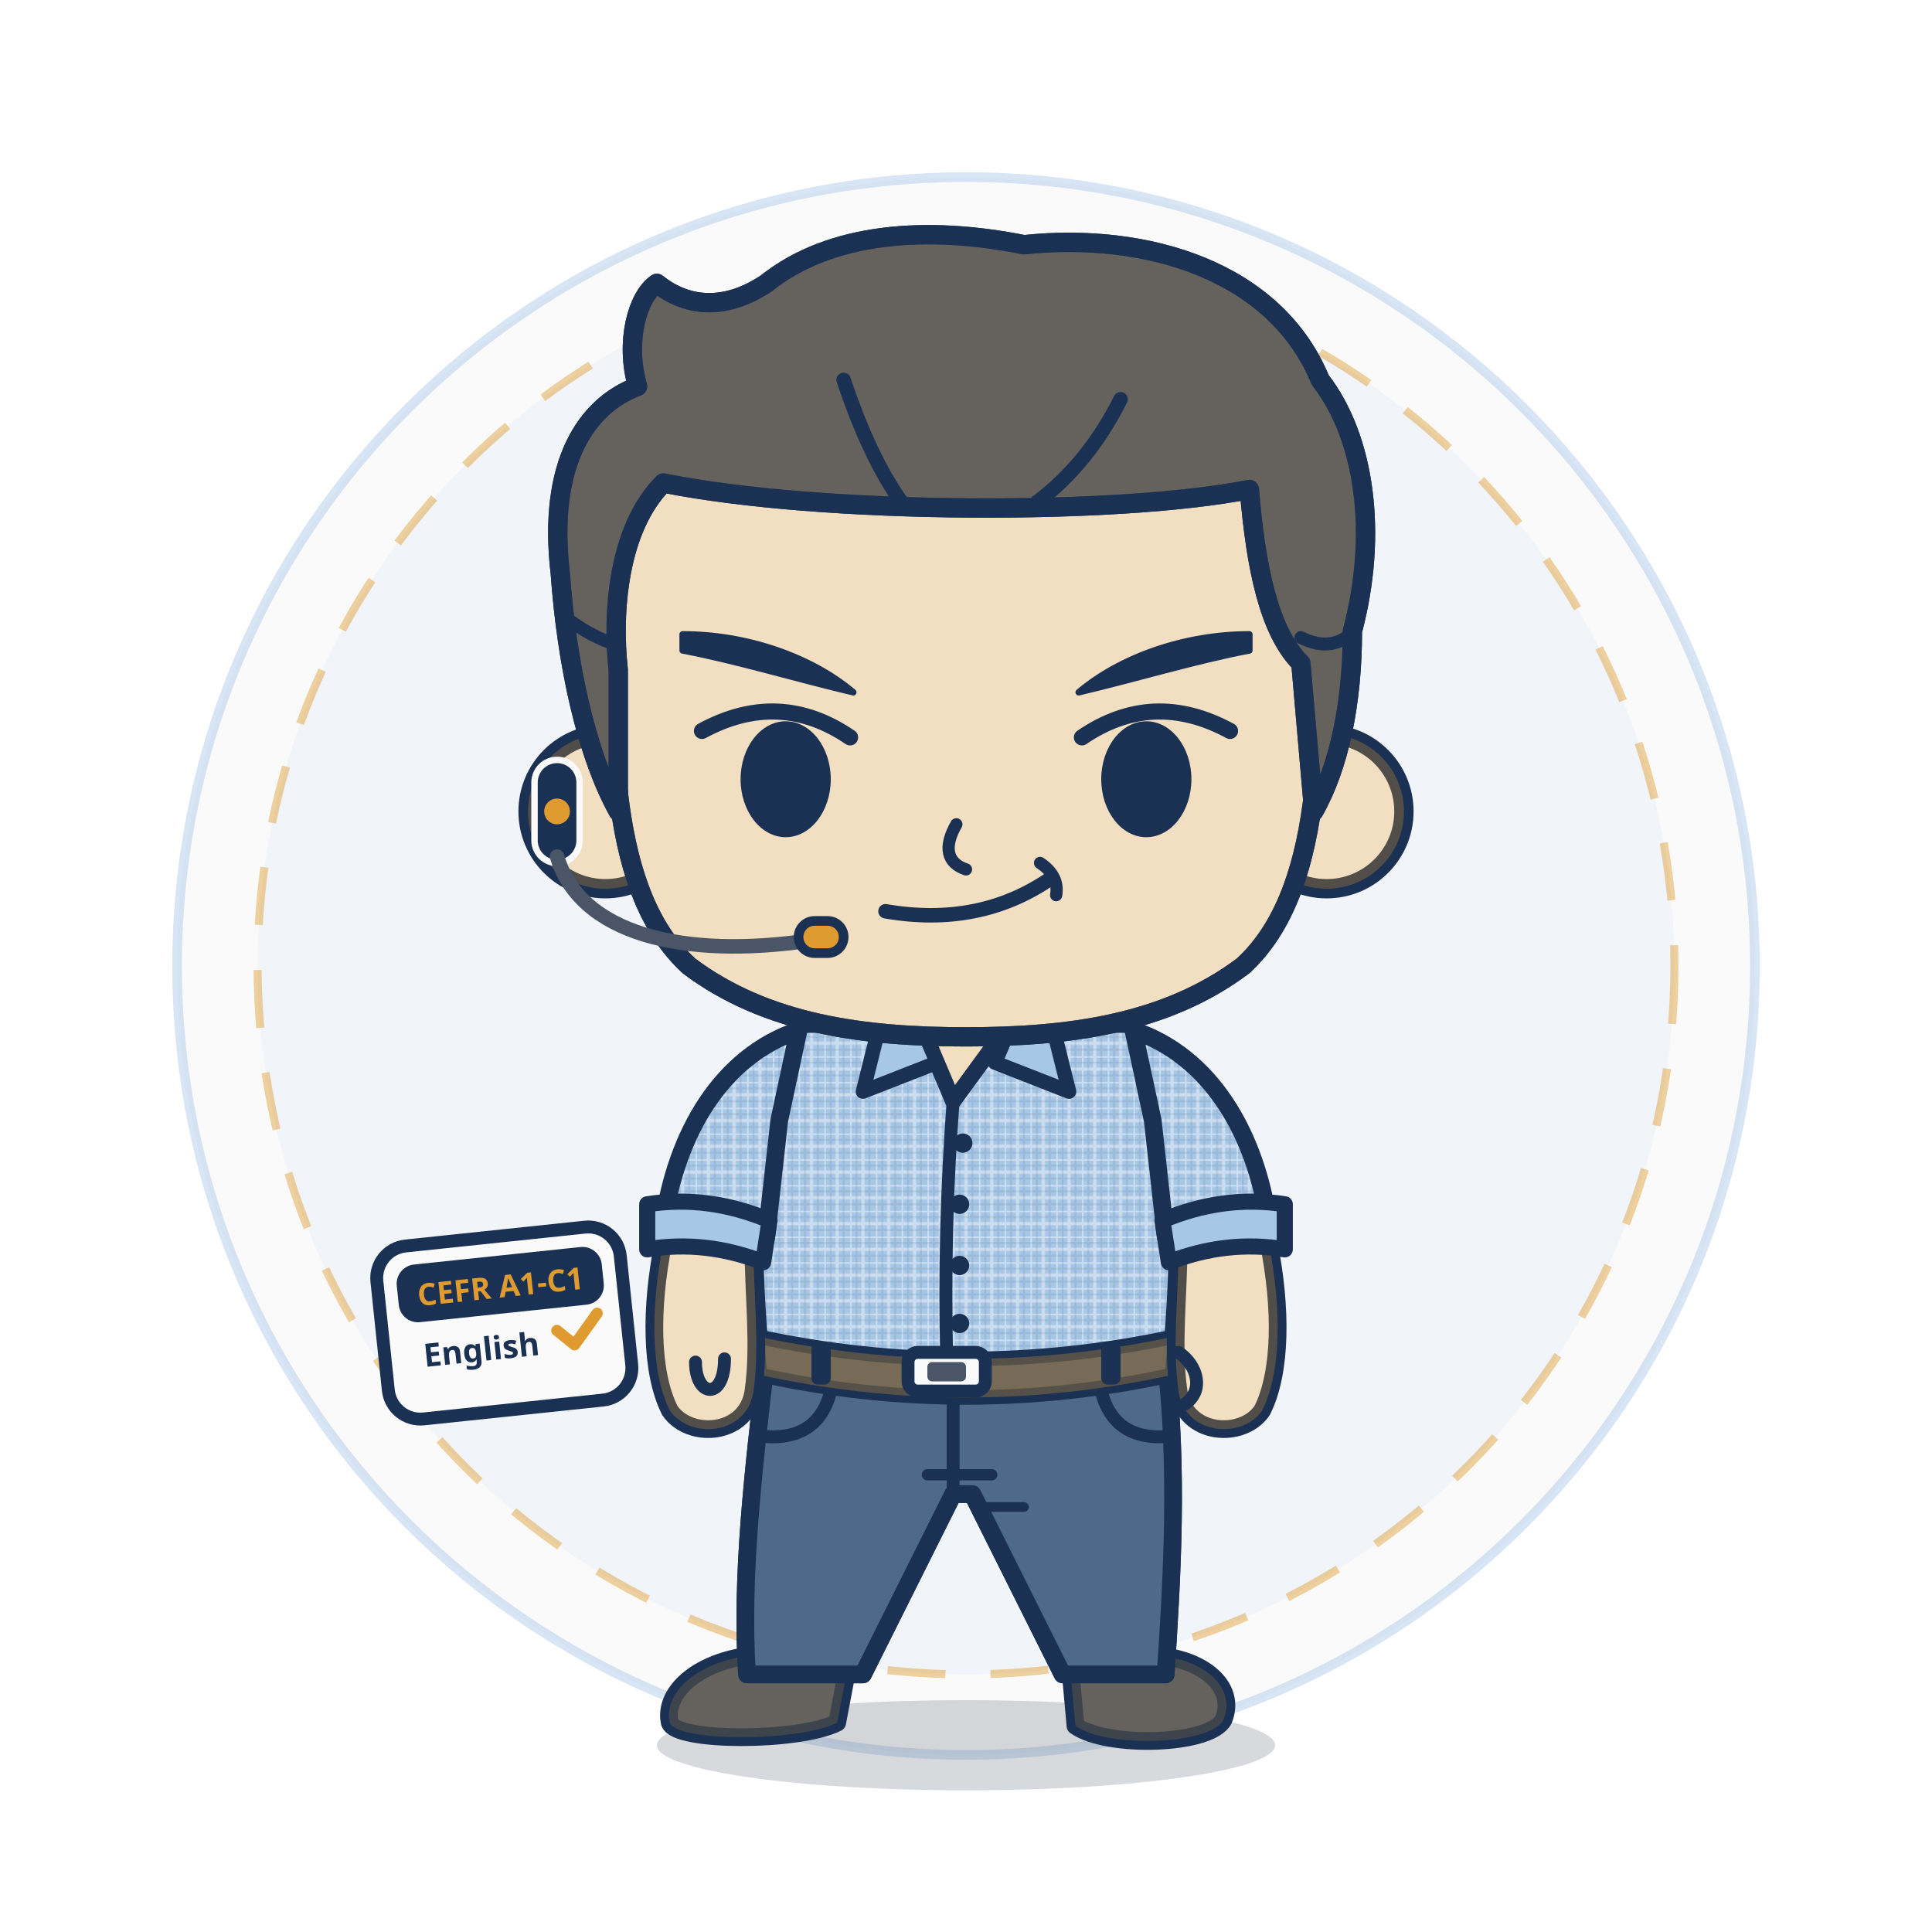
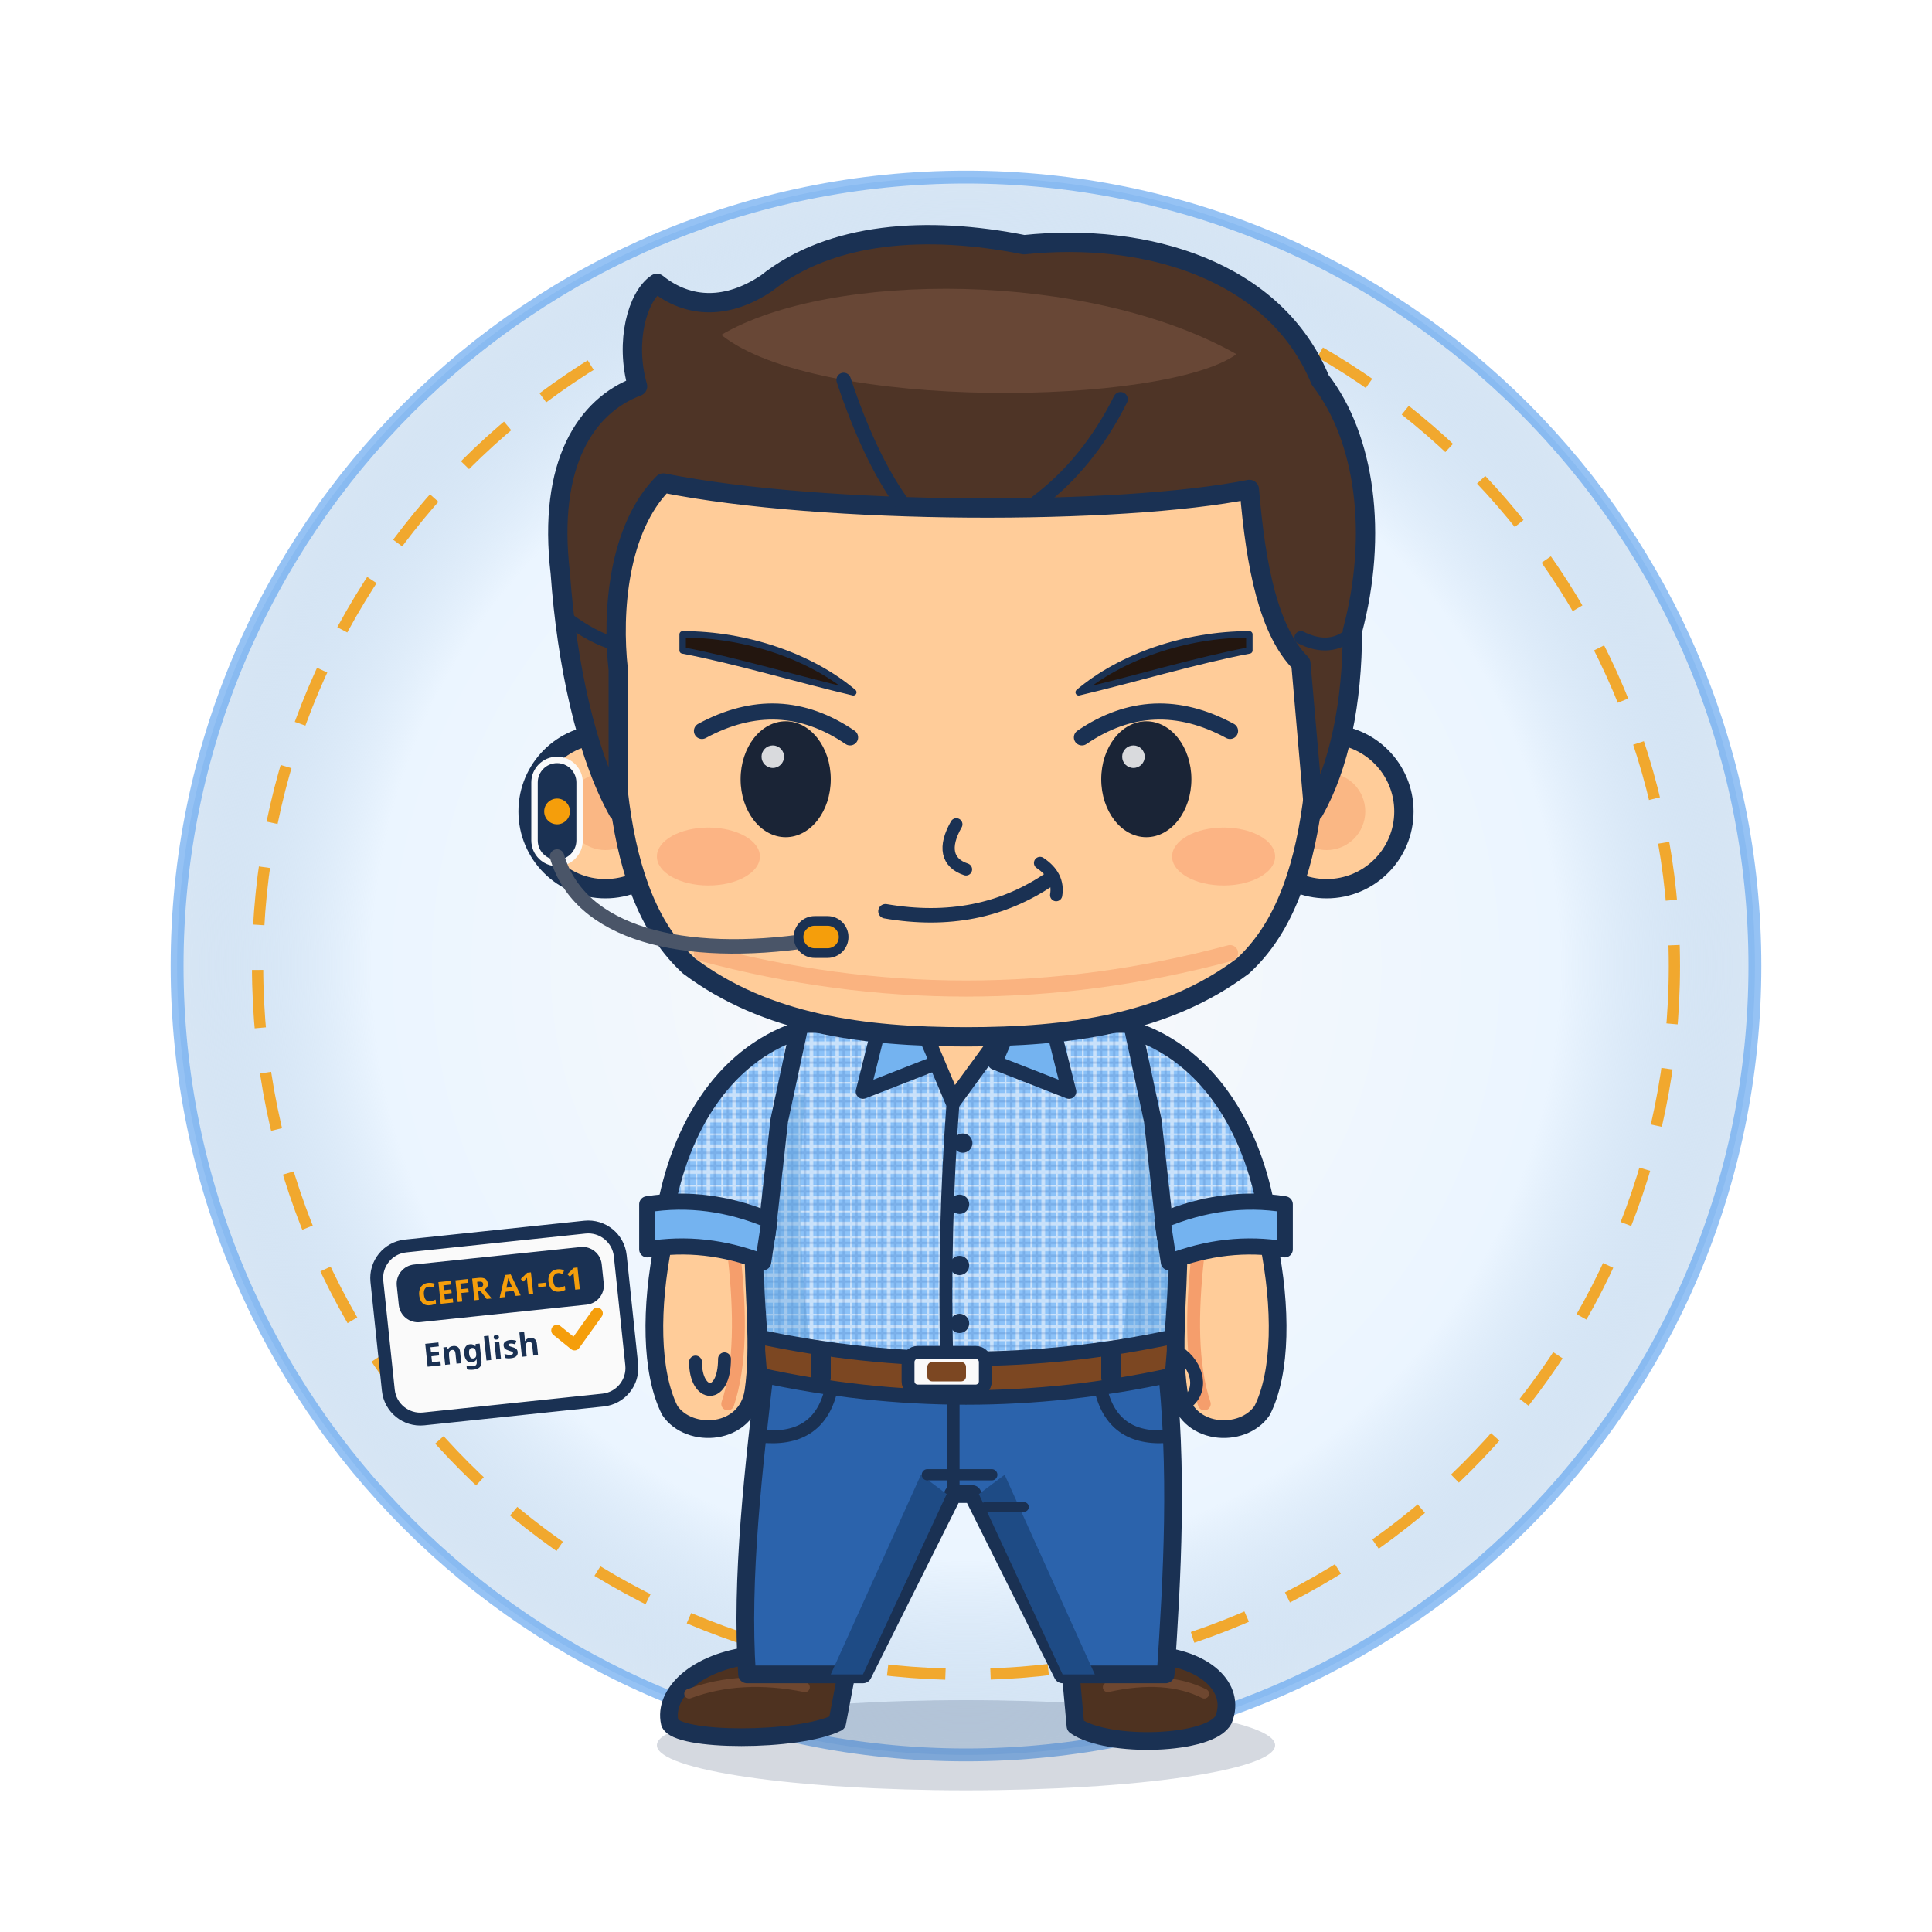
<svg xmlns="http://www.w3.org/2000/svg" viewBox="0 0 600 600" width="100%" height="100%" role="img" aria-labelledby="ivan-title">
  <defs>
    <style>
      .rig-layer {
        transform-box: view-box;
        transition: transform 0.25s ease-out, opacity 0.15s ease-in-out;
      }
      @keyframes auraPulse {
-         0%, 100% { transform: scale(1); opacity: 0.92; }
+         0%, 100% { transform: scale(1); opacity: 0.95; }
        50% { transform: scale(1.03); opacity: 1; }
      }
      #bg-aura {
        animation: auraPulse 3.5s ease-in-out infinite;
      }
    </style>
    <pattern id="chambray-weave" width="8" height="8" patternUnits="userSpaceOnUse">
-       <rect width="8" height="8" fill="#A7C7E7" />
-       <path d="M 0 0 L 8 0 M 0 4 L 8 4 M 0 0 L 0 8 M 4 0 L 4 8" stroke="#FAFAFA" stroke-width="1" stroke-opacity="0.45" />
-       <path d="M 2 0 L 2 8 M 6 0 L 6 8 M 0 2 L 8 2 M 0 6 L 8 6" stroke="#4A5568" stroke-width="0.6" stroke-opacity="0.12" />
+       <rect width="8" height="8" fill="#8CC2F8" />
+       <path d="M 0 0 L 8 0 M 0 4 L 8 4 M 0 0 L 0 8 M 4 0 L 4 8" stroke="#FAFAFA" stroke-width="1.1" stroke-opacity="0.55" />
+       <path d="M 2 0 L 2 8 M 6 0 L 6 8 M 0 2 L 8 2 M 0 6 L 8 6" stroke="#285EA8" stroke-width="0.7" stroke-opacity="0.18" />
    </pattern>
+     <radialGradient id="ivan-aura-grad" cx="50%" cy="50%" r="50%">
+       <stop offset="0%" stop-color="#FAFAFA" stop-opacity="1" />
+       <stop offset="75%" stop-color="#EBF5FF" stop-opacity="1" />
+       <stop offset="100%" stop-color="#A7C7E7" stop-opacity="0.45" />
+     </radialGradient>
  </defs>
  <g id="bg-aura" class="rig-layer" transform-origin="300 320" style="transform-origin: 300px 320px;">
-     <circle cx="300" cy="300" r="245" fill="#FAFAFA" stroke="#A7C7E7" stroke-width="3" stroke-opacity="0.45" />
-     <circle cx="300" cy="300" r="220" fill="#A7C7E7" fill-opacity="0.1" stroke="#E09B30" stroke-width="2.5" stroke-dasharray="18 14" stroke-opacity="0.45" />
-     <ellipse cx="300" cy="542" rx="96" ry="14" fill="#4A5568" fill-opacity="0.22" />
+     <circle cx="300" cy="300" r="245" fill="url(#ivan-aura-grad)" stroke="#68A8F0" stroke-width="4" stroke-opacity="0.7" />
+     <circle cx="300" cy="300" r="220" fill="none" stroke="#F59E0B" stroke-width="3.5" stroke-dasharray="18 14" stroke-opacity="0.85" />
+     <ellipse cx="300" cy="542" rx="96" ry="14" fill="#1A3153" fill-opacity="0.18" />
  </g>
  <g id="torso" class="rig-layer" transform-origin="300 430" style="transform-origin: 300px 430px;">
    <g id="shoes">
-       <path d="M 234 514 C 216 516 206 526 208 535 C 210 541 248 541 260 535 L 264 514 Z" fill="#4A5568" stroke="#1A3153" stroke-width="5.5" stroke-linejoin="round" />
-       <path d="M 234 514 C 216 516 206 526 208 535 C 210 541 248 541 260 535 L 264 514 Z" fill="#E09B30" fill-opacity="0.18" />
-       <path d="M 332 514 L 334 536 C 344 543 376 542 380 534 C 384 524 374 515 358 514 Z" fill="#4A5568" stroke="#1A3153" stroke-width="5.5" stroke-linejoin="round" />
-       <path d="M 332 514 L 334 536 C 344 543 376 542 380 534 C 384 524 374 515 358 514 Z" fill="#E09B30" fill-opacity="0.18" />
+       <path d="M 234 514 C 216 516 206 526 208 535 C 210 541 248 541 260 535 L 264 514 Z" fill="#4E3220" stroke="#1A3153" stroke-width="5.5" stroke-linejoin="round" />
+       <path d="M 214 526 Q 230 520 250 524" fill="none" stroke="#6E4730" stroke-width="3" stroke-linecap="round" />
+       <path d="M 332 514 L 334 536 C 344 543 376 542 380 534 C 384 524 374 515 358 514 Z" fill="#4E3220" stroke="#1A3153" stroke-width="5.5" stroke-linejoin="round" />
+       <path d="M 344 524 Q 362 520 374 526" fill="none" stroke="#6E4730" stroke-width="3" stroke-linecap="round" />
    </g>
    <g id="jeans">
-       <path d="M 238 422 L 362 422 C 366 456 364 490 362 520 L 330 520 L 302 464 L 296 464 L 268 520 L 232 520 C 230 490 234 456 238 422 Z" fill="#1A3153" stroke="#1A3153" stroke-width="5.5" stroke-linejoin="round" />
-       <path d="M 238 422 L 362 422 C 366 456 364 490 362 520 L 330 520 L 302 464 L 296 464 L 268 520 L 232 520 C 230 490 234 456 238 422 Z" fill="#A7C7E7" fill-opacity="0.38" stroke="#1A3153" stroke-width="5.5" stroke-linejoin="round" />
+       <path d="M 238 422 L 362 422 C 366 456 364 490 362 520 L 330 520 L 302 464 L 296 464 L 268 520 L 232 520 C 230 490 234 456 238 422 Z" fill="#2B63AC" stroke="#1A3153" stroke-width="5.5" stroke-linejoin="round" />
+       <path d="M 294 464 L 268 520 L 258 520 L 286 458 Z" fill="#1E4B85" />
+       <path d="M 304 464 L 330 520 L 340 520 L 312 458 Z" fill="#1E4B85" />
      <path d="M 236 446 Q 254 448 258 432" fill="none" stroke="#1A3153" stroke-width="4" stroke-linecap="round" />
      <path d="M 364 446 Q 346 448 342 432" fill="none" stroke="#1A3153" stroke-width="4" stroke-linecap="round" />
      <line x1="296" y1="434" x2="296" y2="462" stroke="#1A3153" stroke-width="4" stroke-linecap="round" />
      <line x1="288" y1="458" x2="308" y2="458" stroke="#1A3153" stroke-width="3.5" stroke-linecap="round" />
      <line x1="306" y1="468" x2="318" y2="468" stroke="#1A3153" stroke-width="3" stroke-linecap="round" />
    </g>
-     <path d="M 276 310 L 324 310 L 320 348 L 280 348 Z" fill="#FAFAFA" stroke="#1A3153" stroke-width="5" />
-     <path d="M 276 310 L 324 310 L 320 348 L 280 348 Z" fill="#E09B30" fill-opacity="0.28" />
+     <path d="M 276 310 L 324 310 L 320 348 L 280 348 Z" fill="#FFCC99" stroke="#1A3153" stroke-width="5" />
+     <path d="M 280 314 Q 300 326 320 314" fill="none" stroke="#F0A36A" stroke-width="4" />
    <g id="shirt-body">
      <path d="M 250 318 C 234 326 232 372 236 420 Q 300 432 364 420 C 368 372 366 326 350 318 Z" fill="url(#chambray-weave)" stroke="#1A3153" stroke-width="5.5" stroke-linejoin="round" />
-       <polygon points="285,316 296,342 315,316" fill="#FAFAFA" />
-       <polygon points="285,316 296,342 315,316" fill="#E09B30" fill-opacity="0.28" />
-       <polyline points="285,316 296,342 315,316" fill="none" stroke="#1A3153" stroke-width="5" stroke-linejoin="round" />
-       <polygon points="274,315 268,339 291,330 285,316" fill="#A7C7E7" stroke="#1A3153" stroke-width="4.5" stroke-linejoin="round" />
-       <polygon points="326,315 332,339 309,330 315,316" fill="#A7C7E7" stroke="#1A3153" stroke-width="4.5" stroke-linejoin="round" />
+       <path d="M 240 340 C 236 368 236 396 239 418 L 252 420 C 248 394 248 366 250 340 Z" fill="#5B9BD5" fill-opacity="0.35" />
+       <path d="M 360 340 C 364 368 364 396 361 418 L 348 420 C 352 394 352 366 350 340 Z" fill="#5B9BD5" fill-opacity="0.35" />
+       <polygon points="285,316 296,342 315,316" fill="#FFCC99" stroke="#1A3153" stroke-width="5" stroke-linejoin="round" />
+       <polygon points="274,315 268,339 291,330 285,316" fill="#74B3F0" stroke="#1A3153" stroke-width="4.5" stroke-linejoin="round" />
+       <polygon points="326,315 332,339 309,330 315,316" fill="#74B3F0" stroke="#1A3153" stroke-width="4.5" stroke-linejoin="round" />
      <path d="M 296 342 Q 293 382 294 422" fill="none" stroke="#1A3153" stroke-width="4" stroke-linecap="round" />
      <circle cx="299" cy="355" r="3" fill="#1A3153" />
      <circle cx="298" cy="374" r="3" fill="#1A3153" />
      <circle cx="298" cy="393" r="3" fill="#1A3153" />
      <circle cx="298" cy="411" r="3" fill="#1A3153" />
    </g>
    <g id="belt">
-       <path d="M 235 415 Q 300 429 365 415 L 364 427 Q 300 441 236 427 Z" fill="#4A5568" stroke="#1A3153" stroke-width="4.5" stroke-linejoin="round" />
-       <path d="M 235 415 Q 300 429 365 415 L 364 427 Q 300 441 236 427 Z" fill="#E09B30" fill-opacity="0.3" />
+       <path d="M 235 415 Q 300 429 365 415 L 364 427 Q 300 441 236 427 Z" fill="#7C4722" stroke="#1A3153" stroke-width="4.5" stroke-linejoin="round" />
      <rect x="252" y="417" width="6" height="13" rx="2" fill="#1A3153" />
      <rect x="342" y="417" width="6" height="13" rx="2" fill="#1A3153" />
      <rect x="282" y="420" width="24" height="12" rx="3" fill="#FAFAFA" stroke="#1A3153" stroke-width="4" />
-       <rect x="288" y="423" width="12" height="6" rx="1.5" fill="#4A5568" />
+       <rect x="288" y="423" width="12" height="6" rx="1.5" fill="#7C4722" />
    </g>
  </g>
  <g id="left-arm-prop" class="rig-layer" transform-origin="242 332" style="transform-origin: 242px 332px;">
-     <path d="M 206 386 C 202 406 202 426 208 438 C 214 447 232 446 234 432 C 236 418 234 402 234 388 Z" fill="#FAFAFA" stroke="#1A3153" stroke-width="5.5" stroke-linejoin="round" />
-     <path d="M 206 386 C 202 406 202 426 208 438 C 214 447 232 446 234 432 C 236 418 234 402 234 388 Z" fill="#E09B30" fill-opacity="0.28" />
+     <path d="M 206 386 C 202 406 202 426 208 438 C 214 447 232 446 234 432 C 236 418 234 402 234 388 Z" fill="#FFCC99" stroke="#1A3153" stroke-width="5.5" stroke-linejoin="round" />
+     <path d="M 228 390 C 230 408 230 424 226 436" fill="none" stroke="#F59E6C" stroke-width="4" stroke-linecap="round" />
    <path d="M 216 423 C 216 434 225 435 225 422" fill="none" stroke="#1A3153" stroke-width="4" stroke-linecap="round" />
    <path d="M 248 320 C 224 328 210 352 206 380 L 238 384 L 242 348 Z" fill="url(#chambray-weave)" stroke="#1A3153" stroke-width="5.5" stroke-linejoin="round" />
-     <path d="M 201 374 Q 220 371 239 379 L 237 392 Q 219 385 201 388 Z" fill="#A7C7E7" stroke="#1A3153" stroke-width="5" stroke-linejoin="round" />
+     <path d="M 201 374 Q 220 371 239 379 L 237 392 Q 219 385 201 388 Z" fill="#74B3F0" stroke="#1A3153" stroke-width="5" stroke-linejoin="round" />
    <g transform="translate(116, 388) rotate(-6)">
      <rect x="0" y="0" width="76" height="54" rx="10" fill="#FAFAFA" stroke="#1A3153" stroke-width="4" />
      <rect x="6" y="6" width="64" height="18" rx="6" fill="#1A3153" />
-       <text x="38" y="19" text-anchor="middle" font-family="Montserrat, sans-serif" font-weight="800" font-size="9.5" fill="#E09B30">CEFR A1-C1</text>
+       <text x="38" y="19" text-anchor="middle" font-family="Montserrat, sans-serif" font-weight="800" font-size="9.5" fill="#F59E0B">CEFR A1-C1</text>
      <text x="12" y="38" font-family="Montserrat, sans-serif" font-weight="700" font-size="10" fill="#1A3153">English</text>
-       <path d="M 54 31 L 59 36 L 67 27" fill="none" stroke="#E09B30" stroke-width="3.5" stroke-linecap="round" stroke-linejoin="round" />
+       <path d="M 54 31 L 59 36 L 67 27" fill="none" stroke="#F59E0B" stroke-width="3.5" stroke-linecap="round" stroke-linejoin="round" />
    </g>
  </g>
  <g id="right-arm-gesture" class="rig-layer" transform-origin="358 332" style="transform-origin: 358px 332px;">
-     <path d="M 394 386 C 398 406 398 426 392 438 C 386 447 368 446 366 432 C 364 418 366 402 366 388 Z" fill="#FAFAFA" stroke="#1A3153" stroke-width="5.5" stroke-linejoin="round" />
-     <path d="M 394 386 C 398 406 398 426 392 438 C 386 447 368 446 366 432 C 364 418 366 402 366 388 Z" fill="#E09B30" fill-opacity="0.28" />
+     <path d="M 394 386 C 398 406 398 426 392 438 C 386 447 368 446 366 432 C 364 418 366 402 366 388 Z" fill="#FFCC99" stroke="#1A3153" stroke-width="5.5" stroke-linejoin="round" />
+     <path d="M 372 390 C 370 408 370 424 374 436" fill="none" stroke="#F59E6C" stroke-width="4" stroke-linecap="round" />
    <path d="M 366 420 C 372 424 374 432 368 436" fill="none" stroke="#1A3153" stroke-width="4" stroke-linecap="round" />
    <path d="M 352 320 C 376 328 390 352 394 380 L 362 384 L 358 348 Z" fill="url(#chambray-weave)" stroke="#1A3153" stroke-width="5.5" stroke-linejoin="round" />
-     <path d="M 361 379 Q 380 371 399 374 L 399 388 Q 381 385 363 392 Z" fill="#A7C7E7" stroke="#1A3153" stroke-width="5" stroke-linejoin="round" />
+     <path d="M 361 379 Q 380 371 399 374 L 399 388 Q 381 385 363 392 Z" fill="#74B3F0" stroke="#1A3153" stroke-width="5" stroke-linejoin="round" />
  </g>
  <g id="head-group" class="rig-layer" transform-origin="300 310" style="transform-origin: 300px 310px;">
    <g id="ears">
-       <circle cx="188" cy="252" r="24" fill="#FAFAFA" stroke="#1A3153" stroke-width="6" />
-       <circle cx="188" cy="252" r="24" fill="#E09B30" fill-opacity="0.28" />
-       <circle cx="412" cy="252" r="24" fill="#FAFAFA" stroke="#1A3153" stroke-width="6" />
-       <circle cx="412" cy="252" r="24" fill="#E09B30" fill-opacity="0.28" />
+       <circle cx="188" cy="252" r="24" fill="#FFCC99" stroke="#1A3153" stroke-width="6" />
+       <circle cx="188" cy="252" r="12" fill="#F59E6C" fill-opacity="0.45" />
+       <circle cx="412" cy="252" r="24" fill="#FFCC99" stroke="#1A3153" stroke-width="6" />
+       <circle cx="412" cy="252" r="12" fill="#F59E6C" fill-opacity="0.45" />
    </g>
-     <path d="M 192 170 C 188 232 190 278 214 300 C 238 318 268 322 300 322 C 332 322 362 318 386 300 C 410 278 412 232 408 170 C 404 130 360 116 300 116 C 240 116 196 130 192 170 Z" fill="#FAFAFA" stroke="#1A3153" stroke-width="6" stroke-linejoin="round" />
-     <path d="M 192 170 C 188 232 190 278 214 300 C 238 318 268 322 300 322 C 332 322 362 318 386 300 C 410 278 412 232 408 170 C 404 130 360 116 300 116 C 240 116 196 130 192 170 Z" fill="#E09B30" fill-opacity="0.28" stroke="#1A3153" stroke-width="6" stroke-linejoin="round" />
+     <path d="M 192 170 C 188 232 190 278 214 300 C 238 318 268 322 300 322 C 332 322 362 318 386 300 C 410 278 412 232 408 170 C 404 130 360 116 300 116 C 240 116 196 130 192 170 Z" fill="#FFCC99" stroke="#1A3153" stroke-width="6" stroke-linejoin="round" />
+     <path d="M 218 296 Q 300 318 382 296" fill="none" stroke="#F59E6C" stroke-width="5" stroke-linecap="round" stroke-opacity="0.55" />
+     <ellipse cx="220" cy="266" rx="16" ry="9" fill="#F58258" fill-opacity="0.32" />
+     <ellipse cx="380" cy="266" rx="16" ry="9" fill="#F58258" fill-opacity="0.32" />
    <g id="hair">
-       <path d="M 192 252                C 182 234 176 206 174 178                C 170 144 182 126 198 120                C 194 106 198 92 204 88                C 214 96 226 96 238 88                C 258 72 288 70 318 76                C 356 72 396 84 410 118                C 424 136 428 166 420 196                C 420 218 416 238 408 252                L 404 206                C 394 196 390 176 388 152                C 348 160 256 160 206 150                C 192 164 190 190 192 208                Z" fill="#4A5568" stroke="#1A3153" stroke-width="6" stroke-linejoin="round" />
-       <path d="M 192 252                C 182 234 176 206 174 178                C 170 144 182 126 198 120                C 194 106 198 92 204 88                C 214 96 226 96 238 88                C 258 72 288 70 318 76                C 356 72 396 84 410 118                C 424 136 428 166 420 196                C 420 218 416 238 408 252                L 404 206                C 394 196 390 176 388 152                C 348 160 256 160 206 150                C 192 164 190 190 192 208                Z" fill="#E09B30" fill-opacity="0.18" stroke="#1A3153" stroke-width="6" stroke-linejoin="round" />
+       <path d="M 192 252                C 182 234 176 206 174 178                C 170 144 182 126 198 120                C 194 106 198 92 204 88                C 214 96 226 96 238 88                C 258 72 288 70 318 76                C 356 72 396 84 410 118                C 424 136 428 166 420 196                C 420 218 416 238 408 252                L 404 206                C 394 196 390 176 388 152                C 348 160 256 160 206 150                C 192 164 190 190 192 208                Z" fill="#4E3426" stroke="#1A3153" stroke-width="6" stroke-linejoin="round" />
+       <path d="M 224 104 C 258 84 338 84 384 110 C 362 126 254 128 224 104 Z" fill="#684736" />
      <path d="M 262 118 Q 270 142 280 156" fill="none" stroke="#1A3153" stroke-width="4.5" stroke-linecap="round" />
      <path d="M 348 124 Q 338 144 322 156" fill="none" stroke="#1A3153" stroke-width="4.5" stroke-linecap="round" />
      <path d="M 176 192 Q 184 198 191 200" fill="none" stroke="#1A3153" stroke-width="4" stroke-linecap="round" />
      <path d="M 404 198 Q 412 202 418 198" fill="none" stroke="#1A3153" stroke-width="4" stroke-linecap="round" />
    </g>
    <g id="eyebrows">
-       <path d="M 212 197 C 232 197 252 204 265 215 C 248 211 228 205 212 202 Z" fill="#1A3153" stroke="#1A3153" stroke-width="2" stroke-linejoin="round" />
-       <path d="M 388 197 C 368 197 348 204 335 215 C 352 211 372 205 388 202 Z" fill="#1A3153" stroke="#1A3153" stroke-width="2" stroke-linejoin="round" />
+       <path d="M 212 197 C 232 197 252 204 265 215 C 248 211 228 205 212 202 Z" fill="#23160F" stroke="#1A3153" stroke-width="2" stroke-linejoin="round" />
+       <path d="M 388 197 C 368 197 348 204 335 215 C 352 211 372 205 388 202 Z" fill="#23160F" stroke="#1A3153" stroke-width="2" stroke-linejoin="round" />
    </g>
    <g id="eyes-open" class="rig-layer" transform-origin="300 240" style="transform-origin: 300px 240px;" opacity="1">
      <path d="M 218 227 Q 242 214 264 229" fill="none" stroke="#1A3153" stroke-width="5" stroke-linecap="round" />
-       <ellipse cx="244" cy="242" rx="14" ry="18" fill="#1A3153" />
+       <ellipse cx="244" cy="242" rx="14" ry="18" fill="#1A2436" />
+       <circle cx="240" cy="235" r="3.5" fill="#FAFAFA" fill-opacity="0.85" />
      <path d="M 336 229 Q 358 214 382 227" fill="none" stroke="#1A3153" stroke-width="5" stroke-linecap="round" />
-       <ellipse cx="356" cy="242" rx="14" ry="18" fill="#1A3153" />
+       <ellipse cx="356" cy="242" rx="14" ry="18" fill="#1A2436" />
+       <circle cx="352" cy="235" r="3.5" fill="#FAFAFA" fill-opacity="0.85" />
    </g>
    <g id="eyes-blink" class="rig-layer" transform-origin="300 240" style="transform-origin: 300px 240px;" opacity="0">
      <path d="M 222 244 Q 244 256 264 244" fill="none" stroke="#1A3153" stroke-width="5.5" stroke-linecap="round" />
      <path d="M 336 244 Q 356 256 378 244" fill="none" stroke="#1A3153" stroke-width="5.5" stroke-linecap="round" />
    </g>
    <path d="M 297 256 C 293 263 294 268 300 270" fill="none" stroke="#1A3153" stroke-width="3.8" stroke-linecap="round" />
    <g id="mouth-smile" class="rig-layer" transform-origin="300 280" style="transform-origin: 300px 280px;" opacity="1">
      <path d="M 275 283 Q 304 288 326 273" fill="none" stroke="#1A3153" stroke-width="4.5" stroke-linecap="round" />
      <path d="M 323 268 Q 329 272 328 278" fill="none" stroke="#1A3153" stroke-width="3.8" stroke-linecap="round" />
    </g>
    <g id="mouth-idle" class="rig-layer" transform-origin="300 280" style="transform-origin: 300px 280px;" opacity="0">
      <path d="M 284 283 Q 300 287 316 281" fill="none" stroke="#1A3153" stroke-width="4.5" stroke-linecap="round" />
    </g>
    <g id="mouth-talk-open" class="rig-layer" transform-origin="300 280" style="transform-origin: 300px 280px;" opacity="0">
      <path d="M 280 278 Q 300 275 320 278 C 322 294 312 302 300 302 C 288 302 278 294 280 278 Z" fill="#1A3153" stroke="#1A3153" stroke-width="3.5" stroke-linejoin="round" />
-       <ellipse cx="300" cy="295" rx="10" ry="5" fill="#E09B30" />
+       <ellipse cx="300" cy="295" rx="10" ry="5" fill="#F06449" />
    </g>
    <g id="headset-mic">
      <rect x="166" y="236" width="14" height="32" rx="7" fill="#1A3153" stroke="#FAFAFA" stroke-width="2" />
-       <circle cx="173" cy="252" r="4" fill="#E09B30" />
+       <circle cx="173" cy="252" r="4" fill="#F59E0B" />
      <path d="M 173 266 C 180 290 212 298 252 292" fill="none" stroke="#4A5568" stroke-width="4.5" stroke-linecap="round" />
-       <rect x="248" y="286" width="14" height="10" rx="5" fill="#E09B30" stroke="#1A3153" stroke-width="3" />
+       <rect x="248" y="286" width="14" height="10" rx="5" fill="#F59E0B" stroke="#1A3153" stroke-width="3" />
    </g>
  </g>
</svg>
